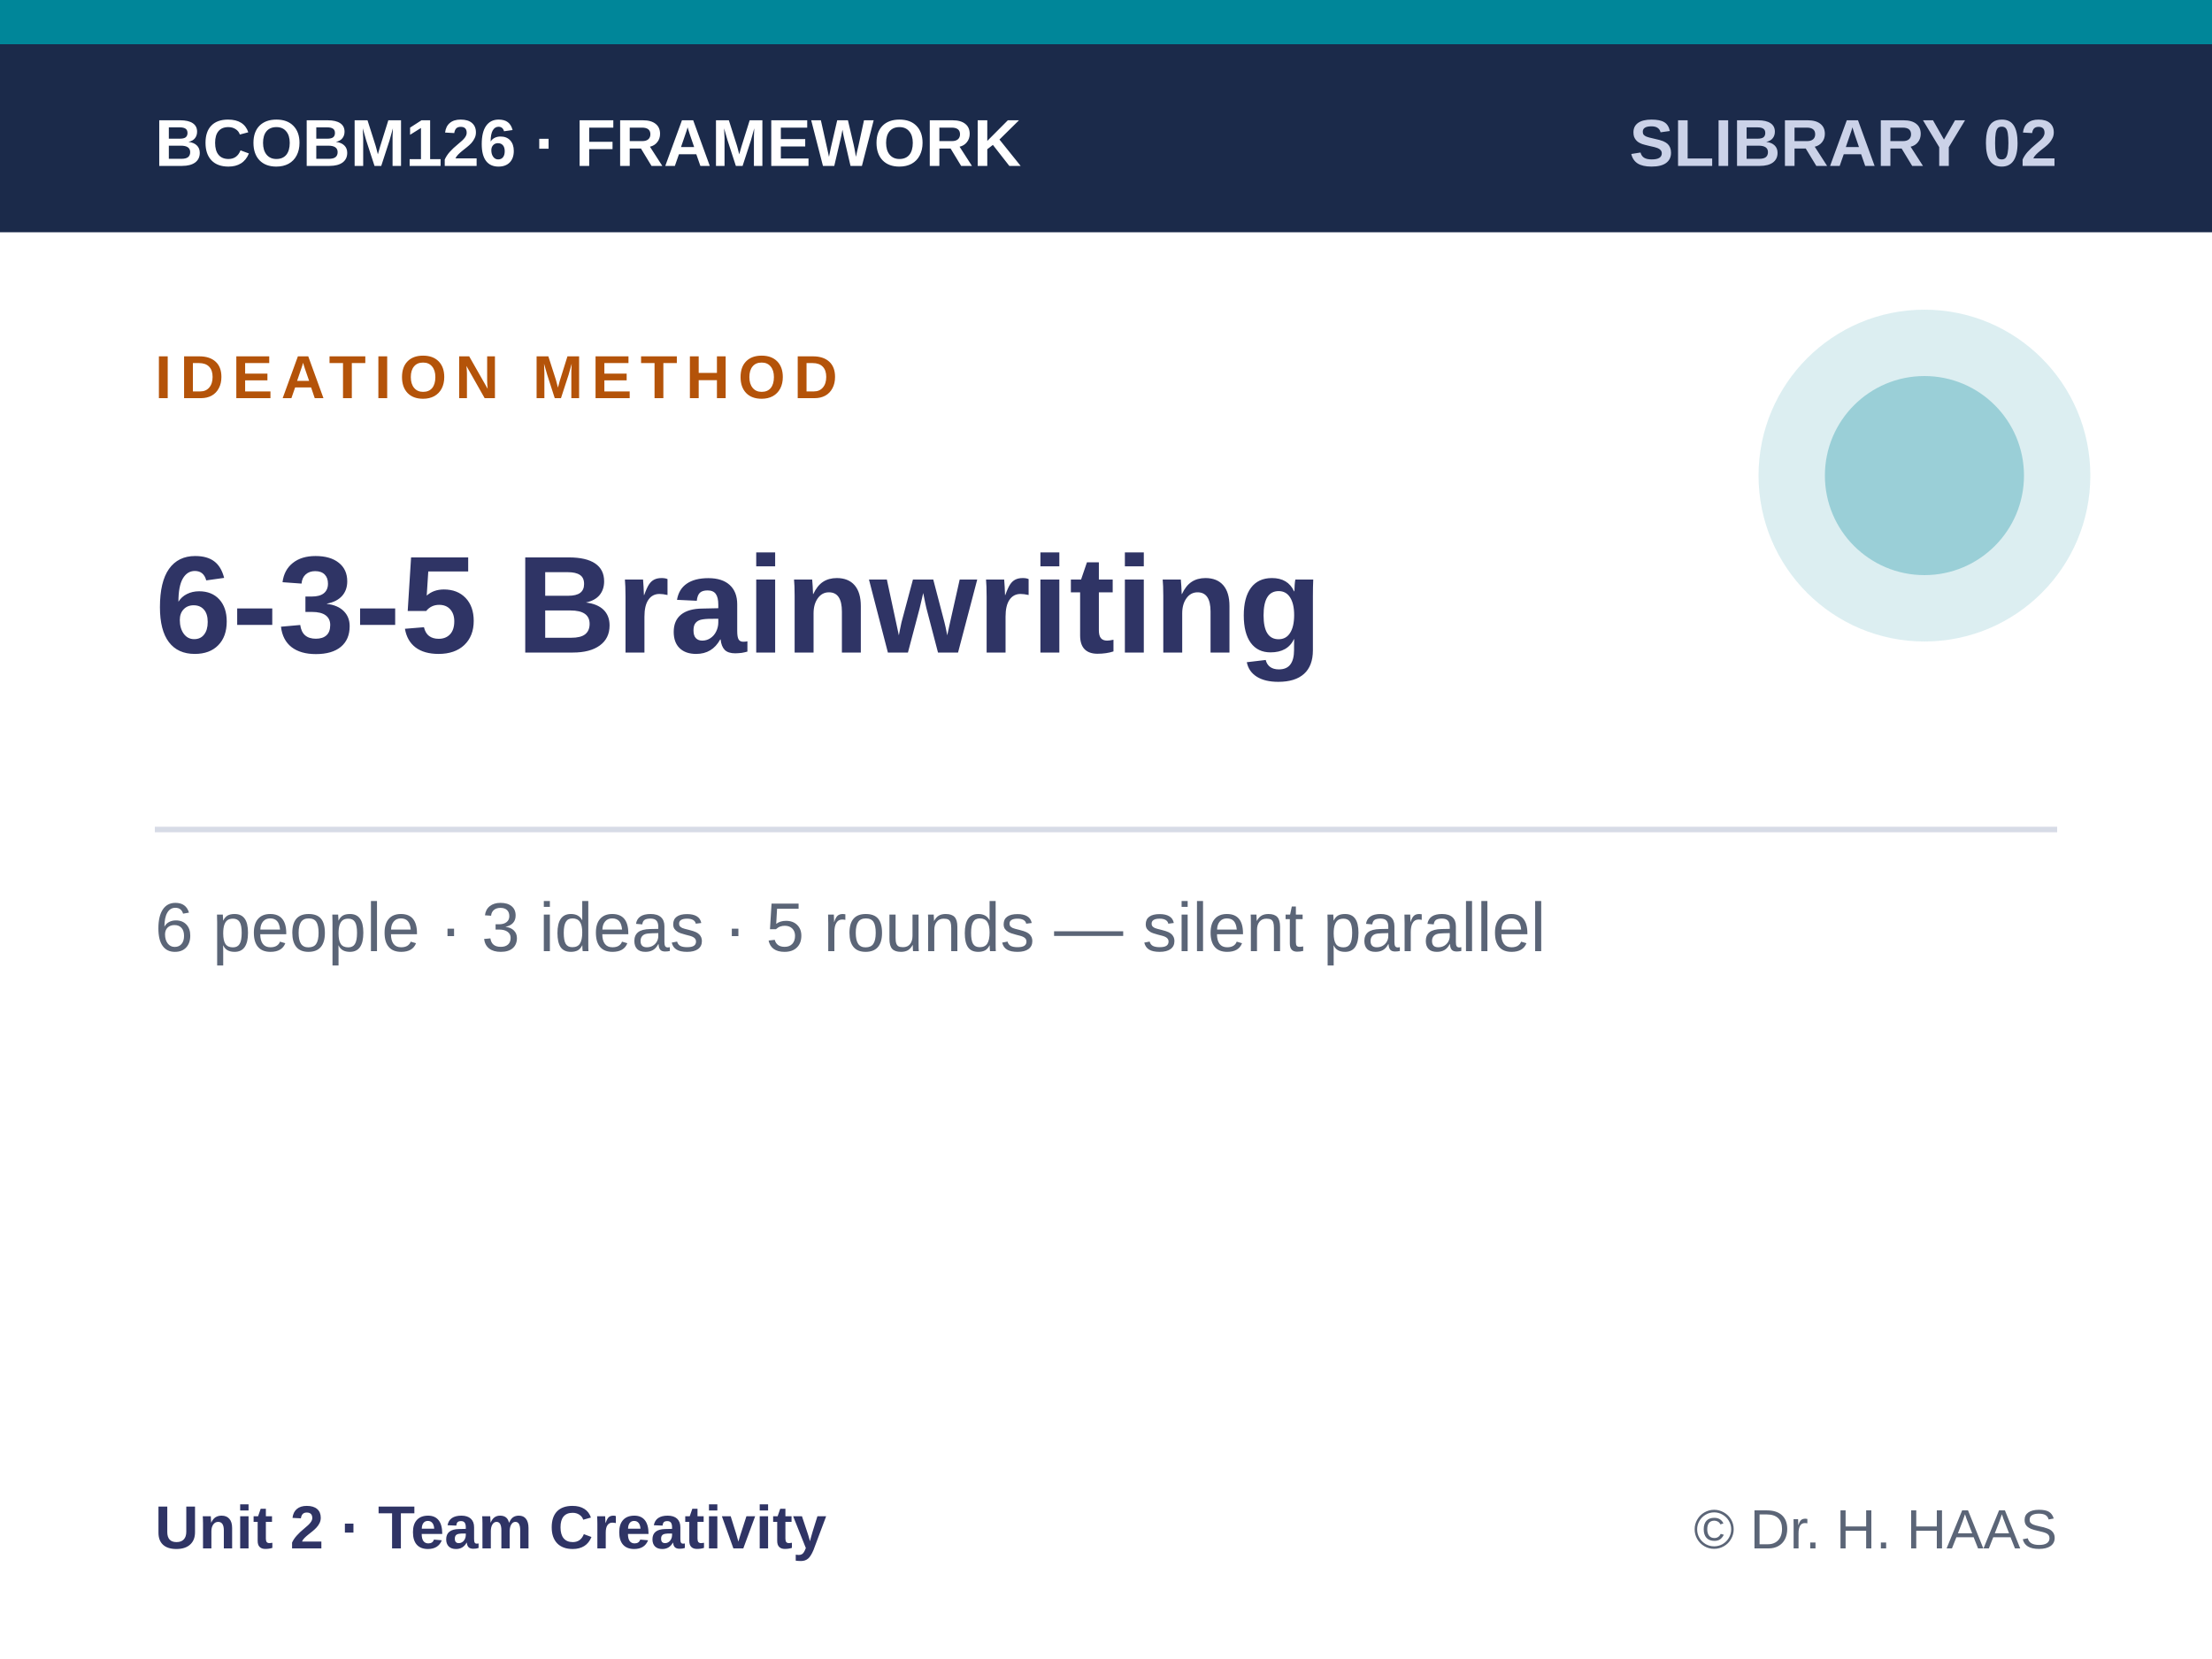
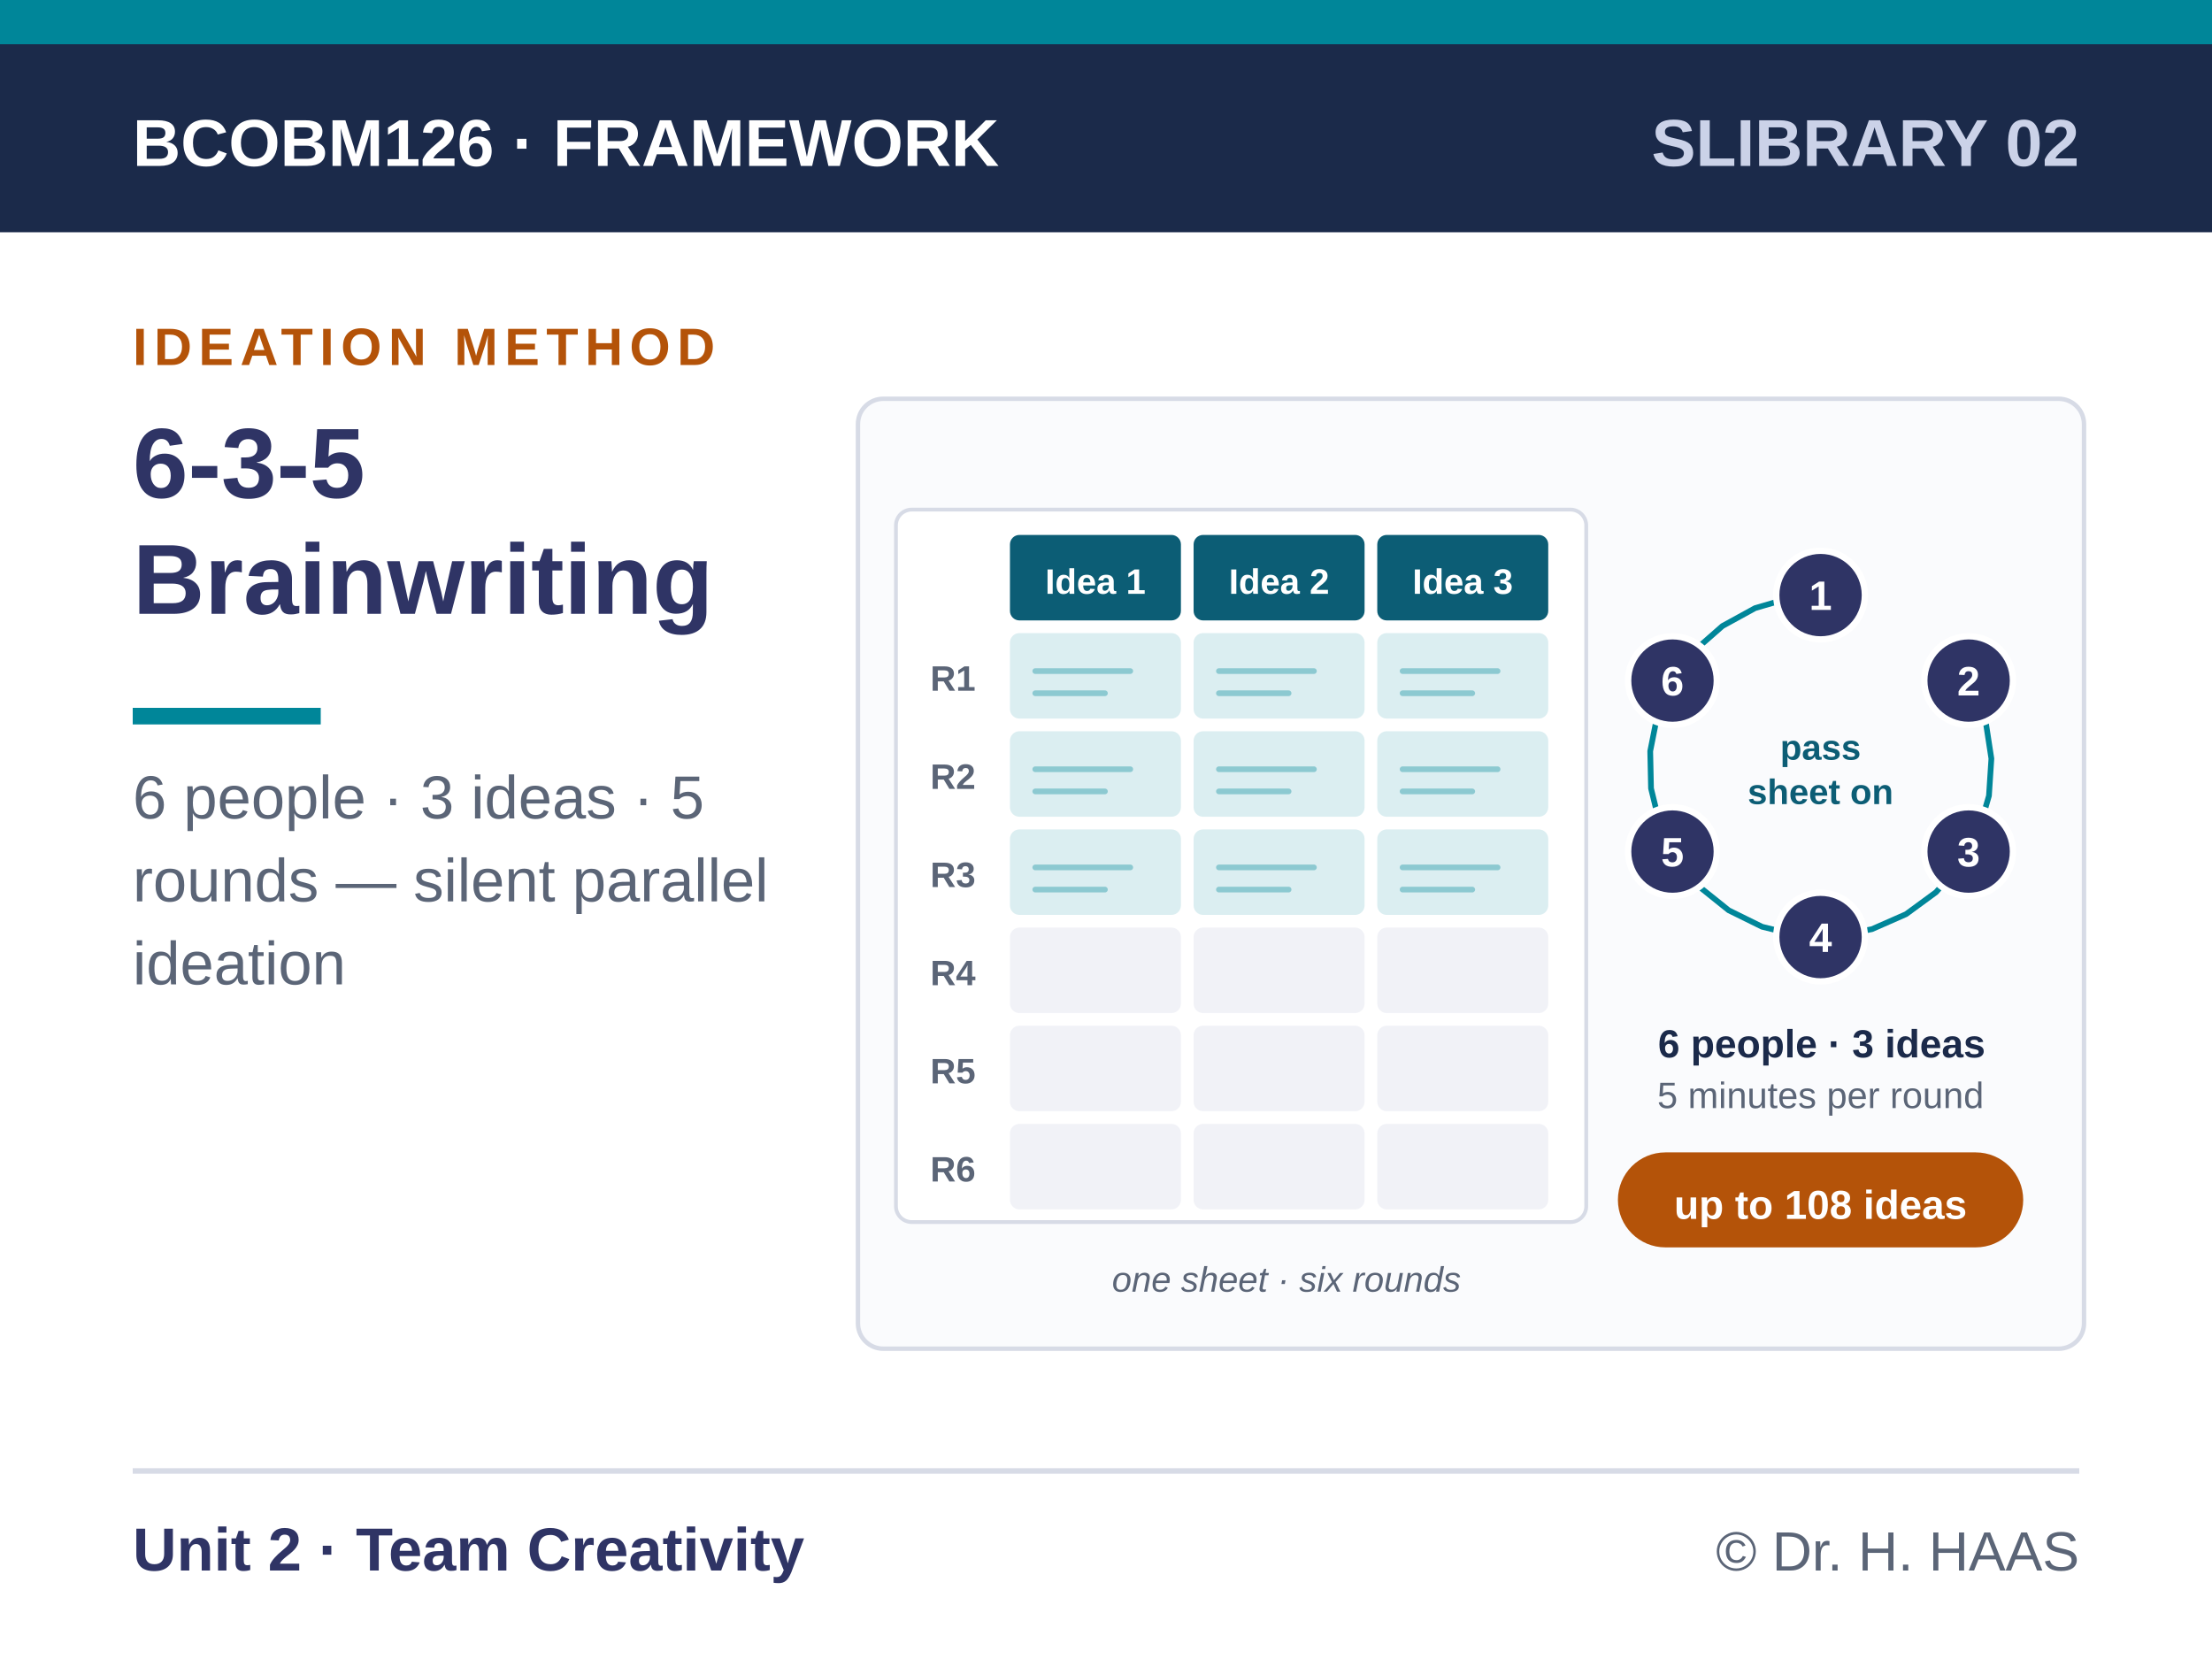
<svg xmlns="http://www.w3.org/2000/svg" viewBox="0 0 400 300" width="400" height="300" role="img" aria-label="6-3-5 Brainwriting framework thumbnail">
  <rect width="400" height="300" fill="#ffffff" />
  <rect width="400" height="8" fill="#008699" />
  <rect x="0" y="8" width="400" height="34" fill="#1B2A4A" />
-   <text x="28" y="30" font-family="Arial, Helvetica, sans-serif" font-size="12" font-weight="700" fill="#ffffff">BCOBM126 · FRAMEWORK</text>
-   <text x="372" y="30" text-anchor="end" font-family="Arial, Helvetica, sans-serif" font-size="12" font-weight="700" fill="#cbd2e8">SLIBRARY 02</text>
-   <circle cx="348" cy="86" r="30" fill="#008699" opacity="0.14" />
-   <circle cx="348" cy="86" r="18" fill="#008699" opacity="0.30" />
-   <text x="28" y="72" font-family="Arial, Helvetica, sans-serif" font-size="11" font-weight="700" letter-spacing="1.5" fill="#B45309">IDEATION METHOD</text>
-   <text x="28" y="118" font-family="Arial, Helvetica, sans-serif" font-size="25" font-weight="700" fill="#2F3465">
-     <tspan x="28" dy="0">6-3-5 Brainwriting</tspan>
-   </text>
-   <line x1="28" y1="150" x2="372" y2="150" stroke="#d7dbe6" stroke-width="1" />
-   <text x="28" y="172" font-family="Arial, Helvetica, sans-serif" font-size="12.5" fill="#5b6577">6 people · 3 ideas · 5 rounds — silent parallel</text>
-   <text x="28" y="280" font-family="Arial, Helvetica, sans-serif" font-size="11" font-weight="700" fill="#2F3465">Unit 2 · Team Creativity</text>
-   <text x="372" y="280" text-anchor="end" font-family="Arial, Helvetica, sans-serif" font-size="10" fill="#5b6577">© Dr. H. HAAS</text>
+   <text x="24" y="30" font-family="Arial, Helvetica, sans-serif" font-size="12" font-weight="700" fill="#ffffff">BCOBM126 · FRAMEWORK</text>
+   <text x="376" y="30" text-anchor="end" font-family="Arial, Helvetica, sans-serif" font-size="12" font-weight="700" fill="#cbd2e8">SLIBRARY 02</text>
+   <text x="24" y="66" font-family="Arial, Helvetica, sans-serif" font-size="9.5" font-weight="700" letter-spacing="1.2" fill="#B45309">IDEATION METHOD</text>
+   <text x="24" y="90" font-family="Arial, Helvetica, sans-serif" font-size="18" font-weight="700" fill="#2F3465">6-3-5</text>
+   <text x="24" y="111" font-family="Arial, Helvetica, sans-serif" font-size="18" font-weight="700" fill="#2F3465">Brainwriting</text>
+   <rect x="24" y="128" width="34" height="3" fill="#008699" />
+   <text x="24" y="148" font-family="Arial, Helvetica, sans-serif" font-size="11" fill="#5b6577">6 people · 3 ideas · 5</text>
+   <text x="24" y="163" font-family="Arial, Helvetica, sans-serif" font-size="11" fill="#5b6577">rounds — silent parallel</text>
+   <text x="24" y="178" font-family="Arial, Helvetica, sans-serif" font-size="11" fill="#5b6577">ideation</text>
+   <svg x="154.0" y="58.0" width="224.0" height="200.0" preserveAspectRatio="xMidYMid meet" version="1.1" viewBox="0 0 195.6 152">
+     <path transform="matrix(1,0,0,-1,1,151)" d="M4 0H189.6C191.811 0 193.6 1.789 193.6 4V146C193.6 148.211 191.811 150 189.6 150H4C1.789 150 0 148.211 0 146V4C0 1.789 1.789 0 4 0Z" fill="#fafbfd" fill-rule="evenodd" />
+     <path transform="matrix(1,0,0,-1,1,151)" stroke-width=".7" stroke-linecap="butt" stroke-miterlimit="10" stroke-linejoin="miter" fill="none" stroke="#d7dbe6" d="M4 0H189.6C191.811 0 193.6 1.789 193.6 4V146C193.6 148.211 191.811 150 189.6 150H4C1.789 150 0 148.211 0 146V4C0 1.789 1.789 0 4 0Z" />
+     <path transform="matrix(1,0,0,-1,1,151)" d="M8.5 20H112.5C113.882 20 115 21.118 115 22.5V130C115 131.382 113.882 132.5 112.5 132.5H8.5C7.118 132.5 6 131.382 6 130V22.5C6 21.118 7.118 20 8.5 20Z" fill="#ffffff" fill-rule="evenodd" />
+     <path transform="matrix(1,0,0,-1,1,151)" stroke-width=".6" stroke-linecap="butt" stroke-miterlimit="10" stroke-linejoin="miter" fill="none" stroke="#d7dbe6" d="M8.5 20H112.5C113.882 20 115 21.118 115 22.5V130C115 131.382 113.882 132.5 112.5 132.5H8.5C7.118 132.5 6 131.382 6 130V22.5C6 21.118 7.118 20 8.5 20Z" />
+     <path transform="matrix(1,0,0,-1,1,151)" d="M25.5 115H49.5C50.329 115 51 115.671 51 116.5V127C51 127.829 50.329 128.5 49.5 128.5H25.5C24.671 128.5 24 127.829 24 127V116.5C24 115.671 24.671 115 25.5 115Z" fill="#0c5d75" fill-rule="evenodd" />
+     <text fill="#ffffff" xml:space="preserve" transform="matrix(1 0 -0 1 1 151)" font-size="5.6" font-family="Arial, Helvetica, sans-serif" font-weight="bold">
+       <tspan y="-119.2" x="29.562 31.119 34.54 37.654 40.768 42.324">Idea 1</tspan>
+     </text>
+     <path transform="matrix(1,0,0,-1,1,151)" d="M54.5 115H78.5C79.329 115 80 115.671 80 116.5V127C80 127.829 79.329 128.5 78.5 128.5H54.5C53.671 128.5 53 127.829 53 127V116.5C53 115.671 53.671 115 54.5 115Z" fill="#0c5d75" fill-rule="evenodd" />
+     <text fill="#ffffff" xml:space="preserve" transform="matrix(1 0 -0 1 1 151)" font-size="5.6" font-family="Arial, Helvetica, sans-serif" font-weight="bold">
+       <tspan y="-119.2" x="58.562 60.119 63.54 66.654 69.768 71.324">Idea 2</tspan>
+     </text>
+     <path transform="matrix(1,0,0,-1,1,151)" d="M83.5 115H107.5C108.329 115 109 115.671 109 116.5V127C109 127.829 108.329 128.5 107.5 128.5H83.5C82.671 128.5 82 127.829 82 127V116.5C82 115.671 82.671 115 83.5 115Z" fill="#0c5d75" fill-rule="evenodd" />
+     <text fill="#ffffff" xml:space="preserve" transform="matrix(1 0 -0 1 1 151)" font-size="5.6" font-family="Arial, Helvetica, sans-serif" font-weight="bold">
+       <tspan y="-119.2" x="87.562 89.119 92.54 95.654 98.768 100.324">Idea 3</tspan>
+     </text>
+     <text fill="#5b6577" xml:space="preserve" transform="matrix(1 0 -0 1 1 151)" font-size="5.6" font-family="Arial, Helvetica, sans-serif" font-weight="bold">
+       <tspan y="-103.9" x="11.422 15.465">R1</tspan>
+     </text>
+     <path transform="matrix(1,0,0,-1,1,151)" d="M25.5 99.5H49.5C50.329 99.5 51 100.171 51 101V111.5C51 112.329 50.329 113 49.5 113H25.5C24.671 113 24 112.329 24 111.5V101C24 100.171 24.671 99.5 25.5 99.5Z" fill="#dbeef1" fill-rule="evenodd" />
+     <path transform="matrix(1,0,0,-1,1,151)" stroke-width=".9" stroke-linecap="round" stroke-miterlimit="10" stroke-linejoin="miter" fill="none" stroke="#8cc9d1" d="M28 107H43" />
+     <path transform="matrix(1,0,0,-1,1,151)" stroke-width=".9" stroke-linecap="round" stroke-miterlimit="10" stroke-linejoin="miter" fill="none" stroke="#8cc9d1" d="M28 103.5H39" />
+     <path transform="matrix(1,0,0,-1,1,151)" d="M54.5 99.5H78.5C79.329 99.5 80 100.171 80 101V111.5C80 112.329 79.329 113 78.5 113H54.5C53.671 113 53 112.329 53 111.5V101C53 100.171 53.671 99.5 54.5 99.5Z" fill="#dbeef1" fill-rule="evenodd" />
+     <path transform="matrix(1,0,0,-1,1,151)" stroke-width=".9" stroke-linecap="round" stroke-miterlimit="10" stroke-linejoin="miter" fill="none" stroke="#8cc9d1" d="M57 107H72" />
+     <path transform="matrix(1,0,0,-1,1,151)" stroke-width=".9" stroke-linecap="round" stroke-miterlimit="10" stroke-linejoin="miter" fill="none" stroke="#8cc9d1" d="M57 103.5H68" />
+     <path transform="matrix(1,0,0,-1,1,151)" d="M83.5 99.5H107.5C108.329 99.5 109 100.171 109 101V111.5C109 112.329 108.329 113 107.5 113H83.5C82.671 113 82 112.329 82 111.5V101C82 100.171 82.671 99.5 83.5 99.5Z" fill="#dbeef1" fill-rule="evenodd" />
+     <path transform="matrix(1,0,0,-1,1,151)" stroke-width=".9" stroke-linecap="round" stroke-miterlimit="10" stroke-linejoin="miter" fill="none" stroke="#8cc9d1" d="M86 107H101" />
+     <path transform="matrix(1,0,0,-1,1,151)" stroke-width=".9" stroke-linecap="round" stroke-miterlimit="10" stroke-linejoin="miter" fill="none" stroke="#8cc9d1" d="M86 103.5H97" />
+     <text fill="#5b6577" xml:space="preserve" transform="matrix(1 0 -0 1 1 151)" font-size="5.6" font-family="Arial, Helvetica, sans-serif" font-weight="bold">
+       <tspan y="-88.4" x="11.422 15.465">R2</tspan>
+     </text>
+     <path transform="matrix(1,0,0,-1,1,151)" d="M25.5 84H49.5C50.329 84 51 84.671 51 85.5V96C51 96.829 50.329 97.5 49.5 97.5H25.5C24.671 97.5 24 96.829 24 96V85.5C24 84.671 24.671 84 25.5 84Z" fill="#dbeef1" fill-rule="evenodd" />
+     <path transform="matrix(1,0,0,-1,1,151)" stroke-width=".9" stroke-linecap="round" stroke-miterlimit="10" stroke-linejoin="miter" fill="none" stroke="#8cc9d1" d="M28 91.5H43" />
+     <path transform="matrix(1,0,0,-1,1,151)" stroke-width=".9" stroke-linecap="round" stroke-miterlimit="10" stroke-linejoin="miter" fill="none" stroke="#8cc9d1" d="M28 88H39" />
+     <path transform="matrix(1,0,0,-1,1,151)" d="M54.5 84H78.5C79.329 84 80 84.671 80 85.5V96C80 96.829 79.329 97.5 78.5 97.5H54.5C53.671 97.5 53 96.829 53 96V85.5C53 84.671 53.671 84 54.5 84Z" fill="#dbeef1" fill-rule="evenodd" />
+     <path transform="matrix(1,0,0,-1,1,151)" stroke-width=".9" stroke-linecap="round" stroke-miterlimit="10" stroke-linejoin="miter" fill="none" stroke="#8cc9d1" d="M57 91.5H72" />
+     <path transform="matrix(1,0,0,-1,1,151)" stroke-width=".9" stroke-linecap="round" stroke-miterlimit="10" stroke-linejoin="miter" fill="none" stroke="#8cc9d1" d="M57 88H68" />
+     <path transform="matrix(1,0,0,-1,1,151)" d="M83.5 84H107.5C108.329 84 109 84.671 109 85.5V96C109 96.829 108.329 97.5 107.5 97.5H83.5C82.671 97.5 82 96.829 82 96V85.5C82 84.671 82.671 84 83.5 84Z" fill="#dbeef1" fill-rule="evenodd" />
+     <path transform="matrix(1,0,0,-1,1,151)" stroke-width=".9" stroke-linecap="round" stroke-miterlimit="10" stroke-linejoin="miter" fill="none" stroke="#8cc9d1" d="M86 91.5H101" />
+     <path transform="matrix(1,0,0,-1,1,151)" stroke-width=".9" stroke-linecap="round" stroke-miterlimit="10" stroke-linejoin="miter" fill="none" stroke="#8cc9d1" d="M86 88H97" />
+     <text fill="#5b6577" xml:space="preserve" transform="matrix(1 0 -0 1 1 151)" font-size="5.6" font-family="Arial, Helvetica, sans-serif" font-weight="bold">
+       <tspan y="-72.9" x="11.422 15.465">R3</tspan>
+     </text>
+     <path transform="matrix(1,0,0,-1,1,151)" d="M25.5 68.5H49.5C50.329 68.5 51 69.171 51 70V80.5C51 81.329 50.329 82 49.5 82H25.5C24.671 82 24 81.329 24 80.5V70C24 69.171 24.671 68.5 25.5 68.5Z" fill="#dbeef1" fill-rule="evenodd" />
+     <path transform="matrix(1,0,0,-1,1,151)" stroke-width=".9" stroke-linecap="round" stroke-miterlimit="10" stroke-linejoin="miter" fill="none" stroke="#8cc9d1" d="M28 76H43" />
+     <path transform="matrix(1,0,0,-1,1,151)" stroke-width=".9" stroke-linecap="round" stroke-miterlimit="10" stroke-linejoin="miter" fill="none" stroke="#8cc9d1" d="M28 72.5H39" />
+     <path transform="matrix(1,0,0,-1,1,151)" d="M54.5 68.5H78.5C79.329 68.5 80 69.171 80 70V80.5C80 81.329 79.329 82 78.5 82H54.5C53.671 82 53 81.329 53 80.5V70C53 69.171 53.671 68.5 54.5 68.5Z" fill="#dbeef1" fill-rule="evenodd" />
+     <path transform="matrix(1,0,0,-1,1,151)" stroke-width=".9" stroke-linecap="round" stroke-miterlimit="10" stroke-linejoin="miter" fill="none" stroke="#8cc9d1" d="M57 76H72" />
+     <path transform="matrix(1,0,0,-1,1,151)" stroke-width=".9" stroke-linecap="round" stroke-miterlimit="10" stroke-linejoin="miter" fill="none" stroke="#8cc9d1" d="M57 72.5H68" />
+     <path transform="matrix(1,0,0,-1,1,151)" d="M83.5 68.5H107.5C108.329 68.5 109 69.171 109 70V80.5C109 81.329 108.329 82 107.5 82H83.5C82.671 82 82 81.329 82 80.5V70C82 69.171 82.671 68.5 83.5 68.5Z" fill="#dbeef1" fill-rule="evenodd" />
+     <path transform="matrix(1,0,0,-1,1,151)" stroke-width=".9" stroke-linecap="round" stroke-miterlimit="10" stroke-linejoin="miter" fill="none" stroke="#8cc9d1" d="M86 76H101" />
+     <path transform="matrix(1,0,0,-1,1,151)" stroke-width=".9" stroke-linecap="round" stroke-miterlimit="10" stroke-linejoin="miter" fill="none" stroke="#8cc9d1" d="M86 72.5H97" />
+     <text fill="#5b6577" xml:space="preserve" transform="matrix(1 0 -0 1 1 151)" font-size="5.6" font-family="Arial, Helvetica, sans-serif" font-weight="bold">
+       <tspan y="-57.4" x="11.422 15.465">R4</tspan>
+     </text>
+     <path transform="matrix(1,0,0,-1,1,151)" d="M25.5 53H49.5C50.329 53 51 53.671 51 54.5V65C51 65.829 50.329 66.5 49.5 66.5H25.5C24.671 66.5 24 65.829 24 65V54.5C24 53.671 24.671 53 25.5 53Z" fill="#f1f2f7" fill-rule="evenodd" />
+     <path transform="matrix(1,0,0,-1,1,151)" d="M54.5 53H78.5C79.329 53 80 53.671 80 54.5V65C80 65.829 79.329 66.5 78.5 66.5H54.5C53.671 66.5 53 65.829 53 65V54.5C53 53.671 53.671 53 54.5 53Z" fill="#f1f2f7" fill-rule="evenodd" />
+     <path transform="matrix(1,0,0,-1,1,151)" d="M83.5 53H107.5C108.329 53 109 53.671 109 54.5V65C109 65.829 108.329 66.5 107.5 66.5H83.5C82.671 66.5 82 65.829 82 65V54.5C82 53.671 82.671 53 83.5 53Z" fill="#f1f2f7" fill-rule="evenodd" />
+     <text fill="#5b6577" xml:space="preserve" transform="matrix(1 0 -0 1 1 151)" font-size="5.6" font-family="Arial, Helvetica, sans-serif" font-weight="bold">
+       <tspan y="-41.9" x="11.422 15.465">R5</tspan>
+     </text>
+     <path transform="matrix(1,0,0,-1,1,151)" d="M25.5 37.5H49.5C50.329 37.5 51 38.171 51 39V49.5C51 50.329 50.329 51 49.5 51H25.5C24.671 51 24 50.329 24 49.5V39C24 38.171 24.671 37.5 25.5 37.5Z" fill="#f1f2f7" fill-rule="evenodd" />
+     <path transform="matrix(1,0,0,-1,1,151)" d="M54.5 37.5H78.5C79.329 37.5 80 38.171 80 39V49.5C80 50.329 79.329 51 78.5 51H54.5C53.671 51 53 50.329 53 49.5V39C53 38.171 53.671 37.5 54.5 37.5Z" fill="#f1f2f7" fill-rule="evenodd" />
+     <path transform="matrix(1,0,0,-1,1,151)" d="M83.5 37.5H107.5C108.329 37.5 109 38.171 109 39V49.5C109 50.329 108.329 51 107.5 51H83.5C82.671 51 82 50.329 82 49.5V39C82 38.171 82.671 37.5 83.5 37.5Z" fill="#f1f2f7" fill-rule="evenodd" />
+     <text fill="#5b6577" xml:space="preserve" transform="matrix(1 0 -0 1 1 151)" font-size="5.6" font-family="Arial, Helvetica, sans-serif" font-weight="bold">
+       <tspan y="-26.4" x="11.422 15.465">R6</tspan>
+     </text>
+     <path transform="matrix(1,0,0,-1,1,151)" d="M25.5 22H49.5C50.329 22 51 22.671 51 23.5V34C51 34.829 50.329 35.5 49.5 35.5H25.5C24.671 35.5 24 34.829 24 34V23.5C24 22.671 24.671 22 25.5 22Z" fill="#f1f2f7" fill-rule="evenodd" />
+     <path transform="matrix(1,0,0,-1,1,151)" d="M54.5 22H78.5C79.329 22 80 22.671 80 23.5V34C80 34.829 79.329 35.5 78.5 35.5H54.5C53.671 35.5 53 34.829 53 34V23.5C53 22.671 53.671 22 54.5 22Z" fill="#f1f2f7" fill-rule="evenodd" />
+     <path transform="matrix(1,0,0,-1,1,151)" d="M83.5 22H107.5C108.329 22 109 22.671 109 23.5V34C109 34.829 108.329 35.5 107.5 35.5H83.5C82.671 35.5 82 34.829 82 34V23.5C82 22.671 82.671 22 83.5 22Z" fill="#f1f2f7" fill-rule="evenodd" />
+     <text fill="#5b6577" xml:space="preserve" transform="matrix(1 0 -0 1 1 151)" font-size="5.6" font-family="Arial, Helvetica, sans-serif" font-style="italic">
+       <tspan y="-9" x="40.108 43.221 46.335 49.448 51.005 53.805 56.919 60.032 63.146 64.703 66.26 67.816 69.373 72.173 73.416 76.216 77.773 79.638 82.752 85.865 88.979 92.092">one sheet · six rounds</tspan>
+     </text>
+     <path transform="matrix(1,0,0,-1,1,151)" stroke-width=".9" stroke-linecap="butt" stroke-linejoin="round" fill="none" stroke="#008699" d="M147.311 118.59 141.667 116.945 136.513 114.117 132.094 110.241 128.617 105.5 126.25 100.119 125.103 94.353 125.231 88.476 126.628 82.765 129.228 77.493 132.908 72.908 137.493 69.228 142.766 66.628 148.476 65.231 154.353 65.103 160.119 66.25 165.5 68.617 170.241 72.094 174.117 76.513 176.945 81.668 178.59 87.311 178.974 93.178 178.08 98.988 175.949 104.467" />
+     <path transform="matrix(1,0,0,-1,1,151)" d="M172.683 109.355 172.654 105.955 175.485 107.43Z" fill="#008699" fill-rule="evenodd" />
+     <path transform="matrix(1,0,0,-1,1,151)" d="M159.5 119C159.5 123.142 156.142 126.5 152 126.5 147.858 126.5 144.5 123.142 144.5 119 144.5 114.858 147.858 111.5 152 111.5 156.142 111.5 159.5 114.858 159.5 119" fill="#ffffff" fill-rule="evenodd" />
+     <path transform="matrix(1,0,0,-1,1,151)" d="M158.5 119C158.5 122.59 155.59 125.5 152 125.5 148.41 125.5 145.5 122.59 145.5 119 145.5 115.41 148.41 112.5 152 112.5 155.59 112.5 158.5 115.41 158.5 119" fill="#2f3465" fill-rule="evenodd" />
+     <text fill="#ffffff" xml:space="preserve" transform="matrix(1 0 -0 1 1 151)" font-size="6.5" font-family="Arial, Helvetica, sans-serif" font-weight="bold">
+       <tspan y="-116.66" x="150.193">1</tspan>
+     </text>
+     <path transform="matrix(1,0,0,-1,1,151)" d="M182.883 105.5C182.883 109.642 179.525 113 175.383 113 171.241 113 167.883 109.642 167.883 105.5 167.883 101.358 171.241 98 175.383 98 179.525 98 182.883 101.358 182.883 105.5" fill="#ffffff" fill-rule="evenodd" />
+     <path transform="matrix(1,0,0,-1,1,151)" d="M181.883 105.5C181.883 109.09 178.972 112 175.383 112 171.793 112 168.883 109.09 168.883 105.5 168.883 101.91 171.793 99 175.383 99 178.972 99 181.883 101.91 181.883 105.5" fill="#2f3465" fill-rule="evenodd" />
+     <text fill="#ffffff" xml:space="preserve" transform="matrix(1 0 -0 1 1 151)" font-size="6.5" font-family="Arial, Helvetica, sans-serif" font-weight="bold">
+       <tspan y="-103.16" x="173.576">2</tspan>
+     </text>
+     <path transform="matrix(1,0,0,-1,1,151)" d="M182.883 78.5C182.883 82.642 179.525 86 175.383 86 171.241 86 167.883 82.642 167.883 78.5 167.883 74.358 171.241 71 175.383 71 179.525 71 182.883 74.358 182.883 78.5" fill="#ffffff" fill-rule="evenodd" />
+     <path transform="matrix(1,0,0,-1,1,151)" d="M181.883 78.5C181.883 82.09 178.972 85 175.383 85 171.793 85 168.883 82.09 168.883 78.5 168.883 74.91 171.793 72 175.383 72 178.972 72 181.883 74.91 181.883 78.5" fill="#2f3465" fill-rule="evenodd" />
+     <text fill="#ffffff" xml:space="preserve" transform="matrix(1 0 -0 1 1 151)" font-size="6.5" font-family="Arial, Helvetica, sans-serif" font-weight="bold">
+       <tspan y="-76.16" x="173.576">3</tspan>
+     </text>
+     <path transform="matrix(1,0,0,-1,1,151)" d="M159.5 65C159.5 69.142 156.142 72.5 152 72.5 147.858 72.5 144.5 69.142 144.5 65 144.5 60.858 147.858 57.5 152 57.5 156.142 57.5 159.5 60.858 159.5 65" fill="#ffffff" fill-rule="evenodd" />
+     <path transform="matrix(1,0,0,-1,1,151)" d="M158.5 65C158.5 68.59 155.59 71.5 152 71.5 148.41 71.5 145.5 68.59 145.5 65 145.5 61.41 148.41 58.5 152 58.5 155.59 58.5 158.5 61.41 158.5 65" fill="#2f3465" fill-rule="evenodd" />
+     <text fill="#ffffff" xml:space="preserve" transform="matrix(1 0 -0 1 1 151)" font-size="6.5" font-family="Arial, Helvetica, sans-serif" font-weight="bold">
+       <tspan y="-62.66" x="150.193">4</tspan>
+     </text>
+     <path transform="matrix(1,0,0,-1,1,151)" d="M136.117 78.5C136.117 82.642 132.759 86 128.617 86 124.475 86 121.117 82.642 121.117 78.5 121.117 74.358 124.475 71 128.617 71 132.759 71 136.117 74.358 136.117 78.5" fill="#ffffff" fill-rule="evenodd" />
+     <path transform="matrix(1,0,0,-1,1,151)" d="M135.117 78.5C135.117 82.09 132.207 85 128.617 85 125.028 85 122.117 82.09 122.117 78.5 122.117 74.91 125.028 72 128.617 72 132.207 72 135.117 74.91 135.117 78.5" fill="#2f3465" fill-rule="evenodd" />
+     <text fill="#ffffff" xml:space="preserve" transform="matrix(1 0 -0 1 1 151)" font-size="6.5" font-family="Arial, Helvetica, sans-serif" font-weight="bold">
+       <tspan y="-76.16" x="126.81">5</tspan>
+     </text>
+     <path transform="matrix(1,0,0,-1,1,151)" d="M136.117 105.5C136.117 109.642 132.759 113 128.617 113 124.475 113 121.117 109.642 121.117 105.5 121.117 101.358 124.475 98 128.617 98 132.759 98 136.117 101.358 136.117 105.5" fill="#ffffff" fill-rule="evenodd" />
+     <path transform="matrix(1,0,0,-1,1,151)" d="M135.117 105.5C135.117 109.09 132.207 112 128.617 112 125.028 112 122.117 109.09 122.117 105.5 122.117 101.91 125.028 99 128.617 99 132.207 99 135.117 101.91 135.117 105.5" fill="#2f3465" fill-rule="evenodd" />
+     <text fill="#ffffff" xml:space="preserve" transform="matrix(1 0 -0 1 1 151)" font-size="6.5" font-family="Arial, Helvetica, sans-serif" font-weight="bold">
+       <tspan y="-103.16" x="126.81">6</tspan>
+     </text>
+     <text fill="#0c5d75" xml:space="preserve" transform="matrix(1 0 -0 1 1 151)" font-size="5.6" font-family="Arial, Helvetica, sans-serif" font-weight="bold">
+       <tspan y="-93" x="145.619 149.04 152.154 155.268">pass</tspan>
+     </text>
+     <text fill="#0c5d75" xml:space="preserve" transform="matrix(1 0 -0 1 1 151)" font-size="5.6" font-family="Arial, Helvetica, sans-serif" font-weight="bold">
+       <tspan y="-86" x="140.486 143.6 147.022 150.135 153.249 155.114 156.67 160.092">sheet on</tspan>
+     </text>
+     <text fill="#1b2a4a" xml:space="preserve" transform="matrix(1 0 -0 1 1 151)" font-size="6.2" font-family="Arial, Helvetica, sans-serif" font-weight="bold">
+       <tspan y="-46" x="126.326 129.773 131.497 135.285 138.732 142.52 146.308 148.032 151.479 153.203 154.926 156.65 160.097 161.821 163.544 167.333 170.78 174.227">6 people · 3 ideas</tspan>
+     </text>
+     <text fill="#5b6577" xml:space="preserve" transform="matrix(1 0 -0 1 1 151)" font-size="5.8" font-family="Arial, Helvetica, sans-serif">
+       <tspan y="-38" x="126.21 129.435 131.048 135.879 137.167 140.391 143.616 145.229 148.453 151.353 152.966 156.191 159.415 161.347 162.959 164.891 168.115 171.34 174.565">5 minutes per round</tspan>
+     </text>
+     <path transform="matrix(1,0,0,-1,1,151)" d="M127.5 16H176.5C180.646 16 184 19.354 184 23.5 184 27.646 180.646 31 176.5 31H127.5C123.354 31 120 27.646 120 23.5 120 19.354 123.354 16 127.5 16Z" fill="#b45309" fill-rule="evenodd" />
+     <text fill="#ffffff" xml:space="preserve" transform="matrix(1 0 -0 1 1 151)" font-size="6.4" font-family="Arial, Helvetica, sans-serif" font-weight="bold">
+       <tspan y="-20.5" x="128.88 132.79 136.701 138.48 140.611 144.522 146.301 149.859 153.418 156.976 158.755 160.534 164.445 168.003 171.562">up to 108 ideas</tspan>
+     </text>
+   </svg>
+   <line x1="24" y1="266" x2="376" y2="266" stroke="#d7dbe6" stroke-width="1" />
+   <text x="24" y="284" font-family="Arial, Helvetica, sans-serif" font-size="11" font-weight="700" fill="#2F3465">Unit 2 · Team Creativity</text>
+   <text x="376" y="284" text-anchor="end" font-family="Arial, Helvetica, sans-serif" font-size="10" fill="#5b6577">© Dr. H. HAAS</text>
</svg>
